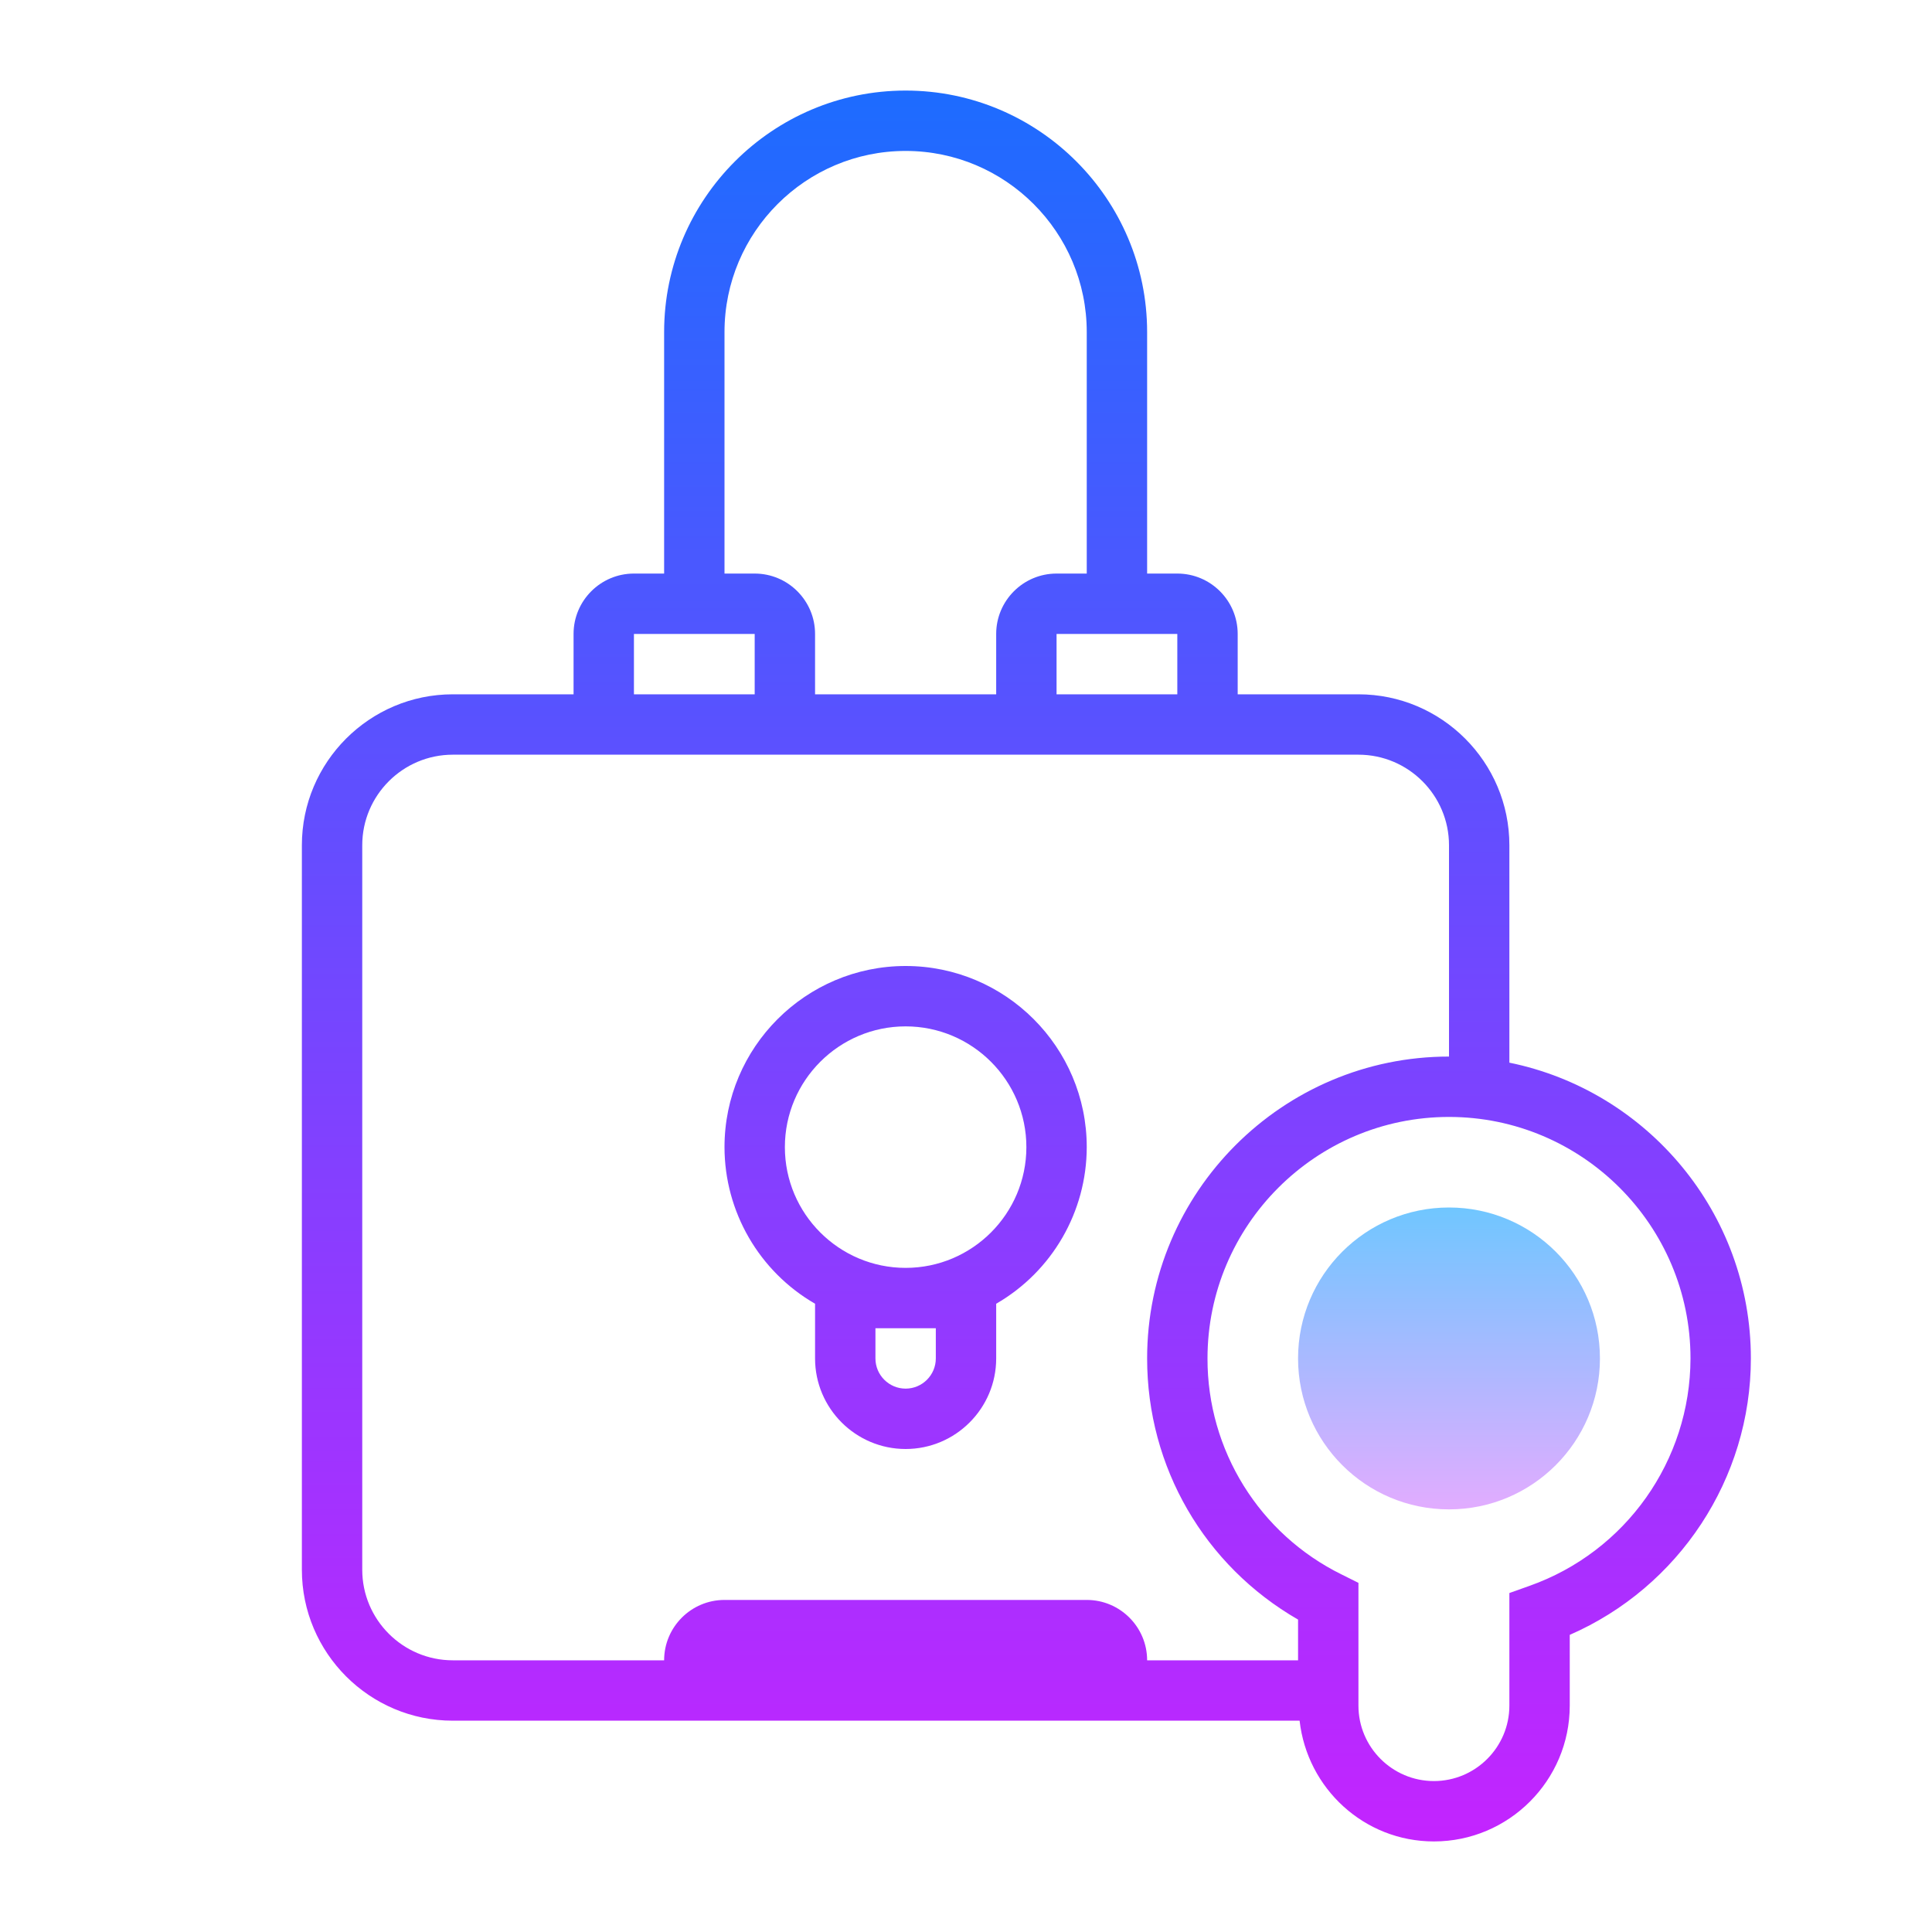
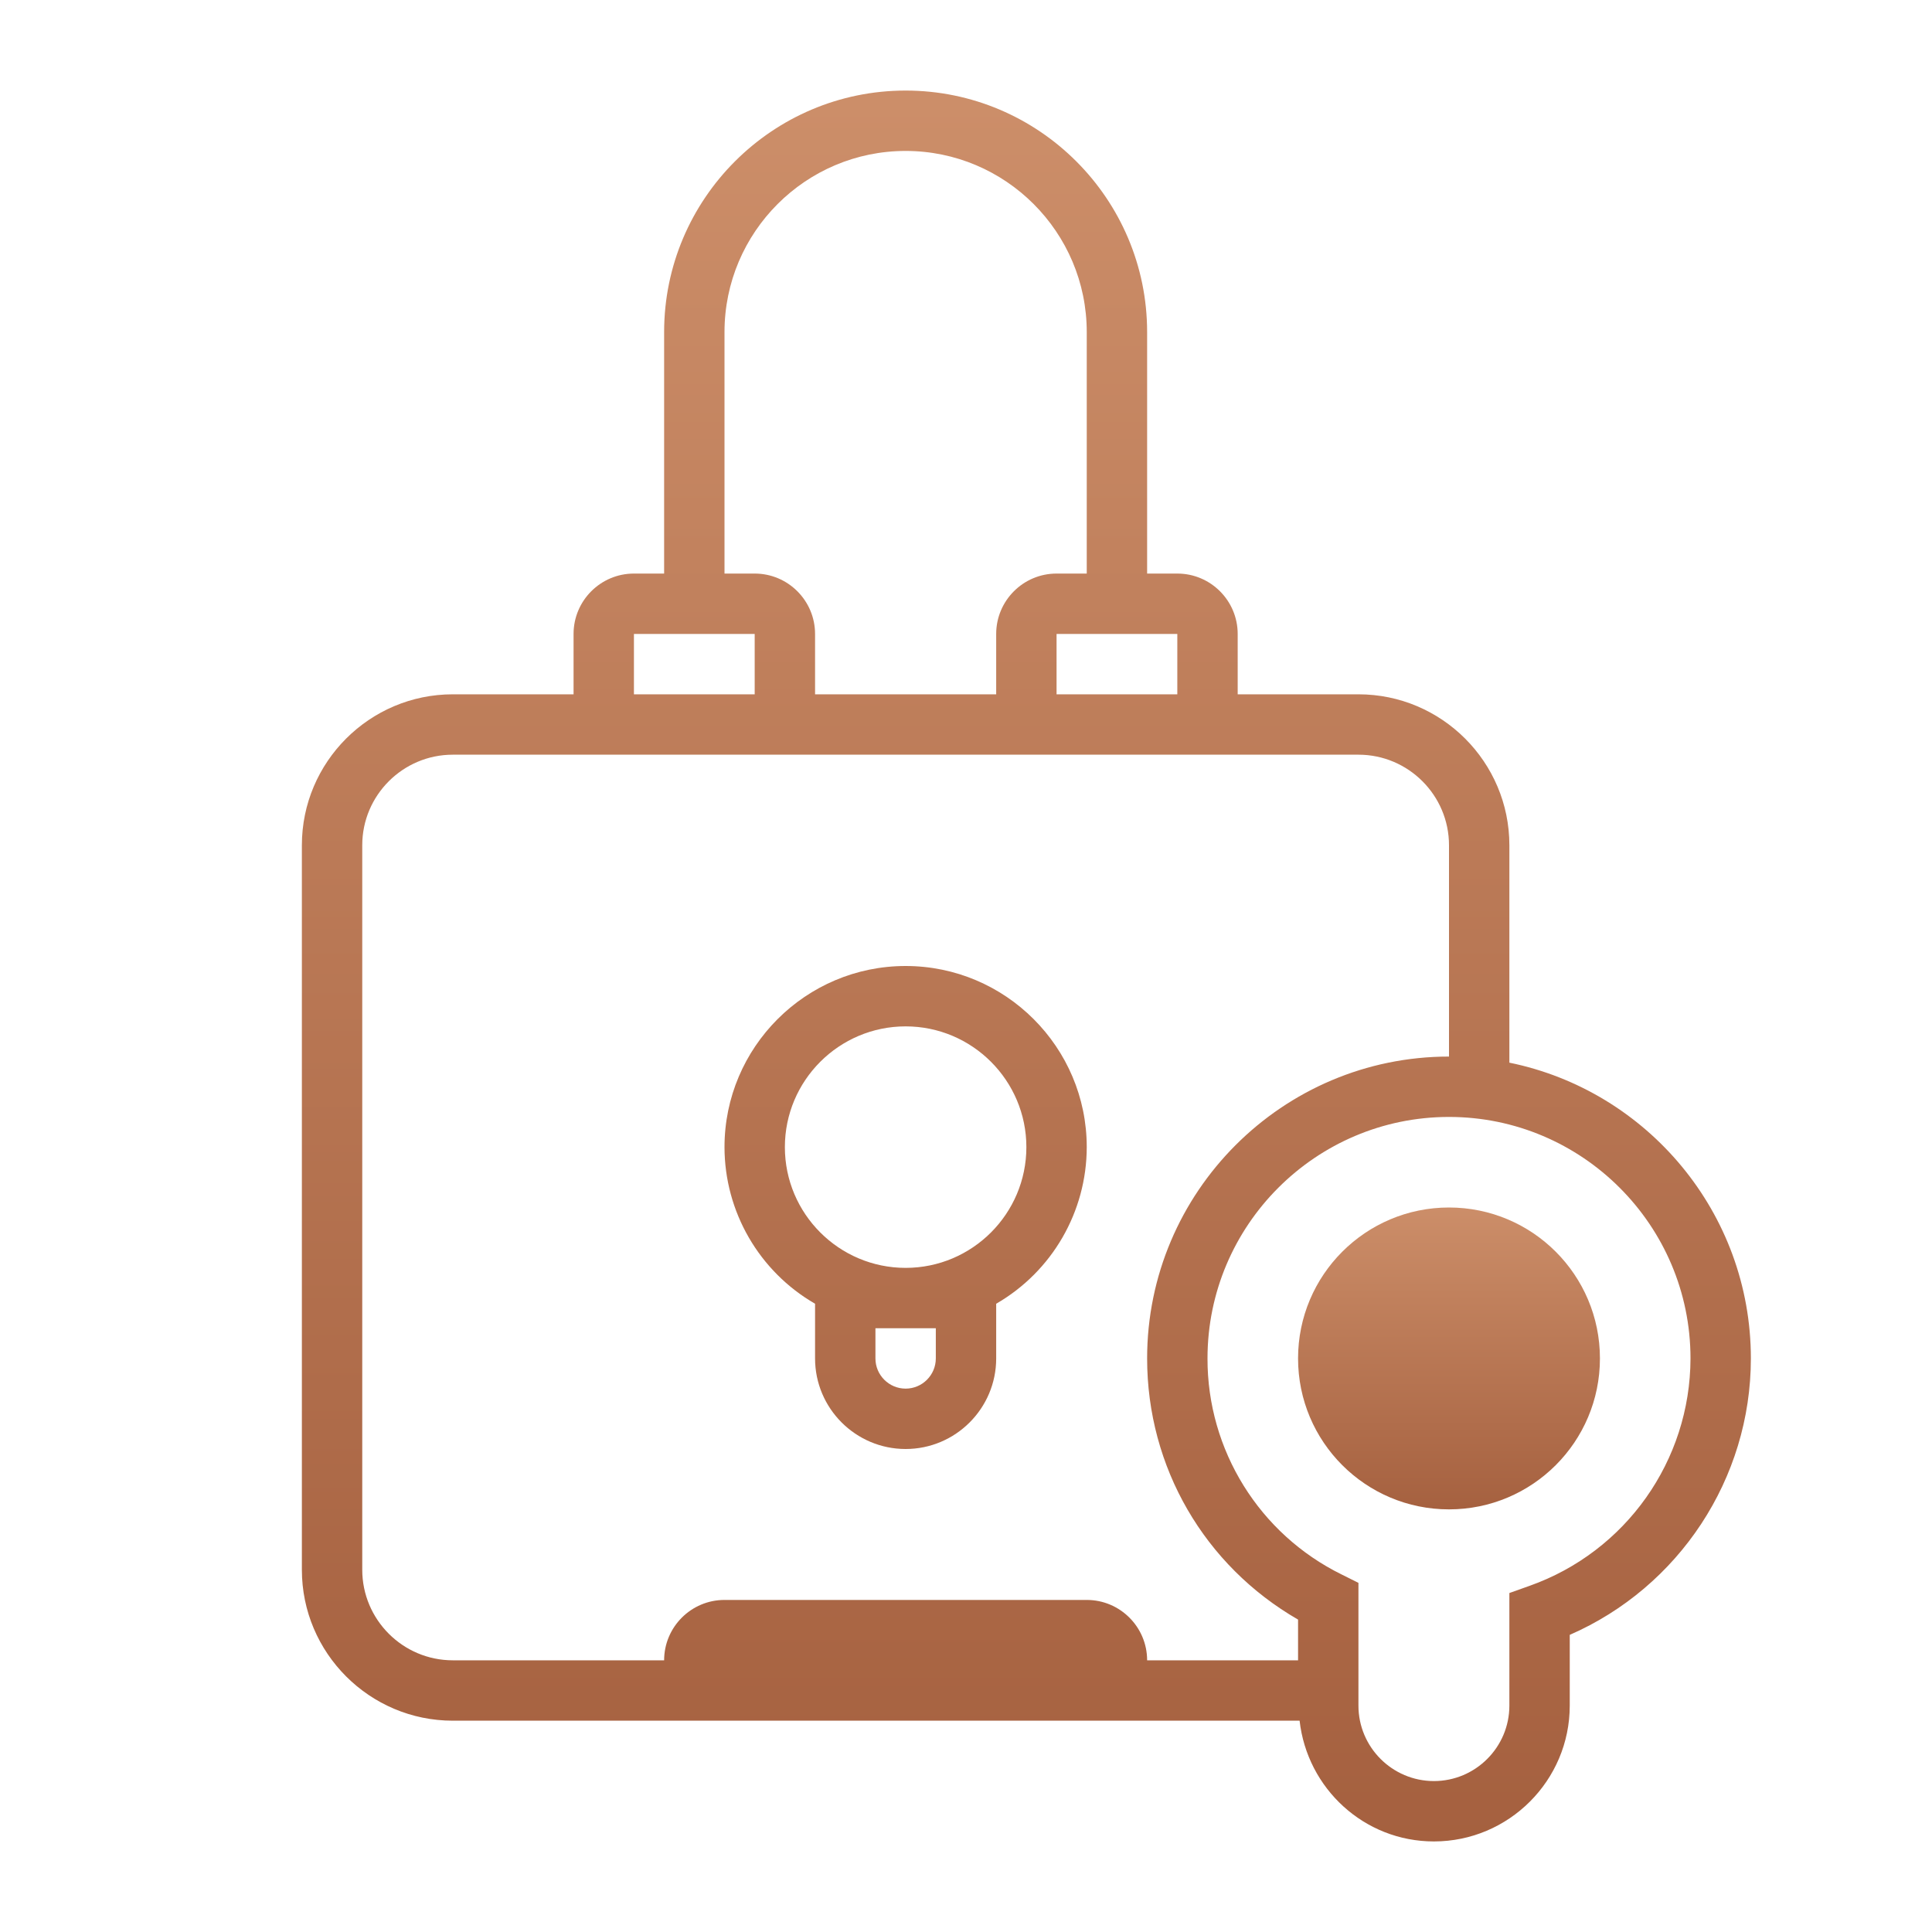
<svg xmlns="http://www.w3.org/2000/svg" width="96" height="96" viewBox="0 0 64 64">
  <linearGradient id="a" x1="30" x2="30" y1="2" y2="62.513" gradientUnits="userSpaceOnUse" spreadMethod="reflect">
-     <stop offset="0" stop-color="#1a6dff" />
-     <stop offset="1" stop-color="#c822ff" />
+     <stop offset="0" stop-color="#CD8F6A" />
+     <stop offset="1" stop-color="#A45F3E" />
  </linearGradient>
  <path fill="url(#a)" d="M30 32c-3.309 0-6 2.691-6 6a5.999 5.999 0 0 0 3 5.188V45c0 1.654 1.346 3 3 3s3-1.346 3-3v-1.812A5.999 5.999 0 0 0 36 38c0-3.309-2.691-6-6-6zm1 12v1c0 .551-.449 1-1 1s-1-.449-1-1v-1h2zm-1-2c-2.206 0-4-1.794-4-4s1.794-4 4-4 4 1.794 4 4-1.794 4-4 4z" />
  <linearGradient id="b" x1="34" x2="34" y1="2" y2="62.513" gradientUnits="userSpaceOnUse" spreadMethod="reflect">
-     <stop offset="0" stop-color="#1a6dff" />
-     <stop offset="1" stop-color="#c822ff" />
+     <stop offset="0" stop-color="#CD8F6A" />
+     <stop offset="1" stop-color="#A45F3E" />
  </linearGradient>
  <path fill="url(#b)" d="M50 35.202V28c0-2.757-2.243-5-5-5h-4v-2c0-1.103-.897-2-2-2h-1v-8c0-4.411-3.589-8-8-8s-8 3.589-8 8v8h-1c-1.103 0-2 .897-2 2v2h-4c-2.757 0-5 2.243-5 5v24c0 2.757 2.243 5 5 5h28.051c.252 2.244 2.139 4 4.449 4 2.481 0 4.5-2.019 4.5-4.5v-2.343c3.617-1.58 6-5.174 6-9.157 0-4.829-3.441-8.869-8-9.798zM39 23h-4v-2h4v2zM24 11c0-3.309 2.691-6 6-6s6 2.691 6 6v8h-1c-1.103 0-2 .897-2 2v2h-6v-2c0-1.103-.897-2-2-2h-1v-8zm-3 10h4v2h-4v-2zm15 32H24c-1.103 0-2 .897-2 2h-7c-1.654 0-3-1.346-3-3V28c0-1.654 1.346-3 3-3h30c1.654 0 3 1.346 3 3v7c-5.514 0-10 4.486-10 10 0 3.604 1.9 6.864 5 8.651V55h-5c0-1.103-.897-2-2-2zm14.666-.466-.666.237V56.5c0 1.378-1.122 2.5-2.5 2.5S45 57.878 45 56.5v-4.066l-.554-.276A7.958 7.958 0 0 1 40 45c0-4.411 3.589-8 8-8s8 3.589 8 8a8.01 8.01 0 0 1-5.334 7.534z" />
  <linearGradient id="c" x1="48" x2="48" y1="39.75" y2="50.378" gradientUnits="userSpaceOnUse" spreadMethod="reflect">
-     <stop offset="0" stop-color="#6dc7ff" />
-     <stop offset="1" stop-color="#e6abff" />
+     <stop offset="0" stop-color="#CD8F6A" />
+     <stop offset="1" stop-color="#A45F3E" />
  </linearGradient>
  <path fill="url(#c)" d="M48 40a5 5 0 1 0 0 10 5 5 0 1 0 0-10Z" />
</svg>
